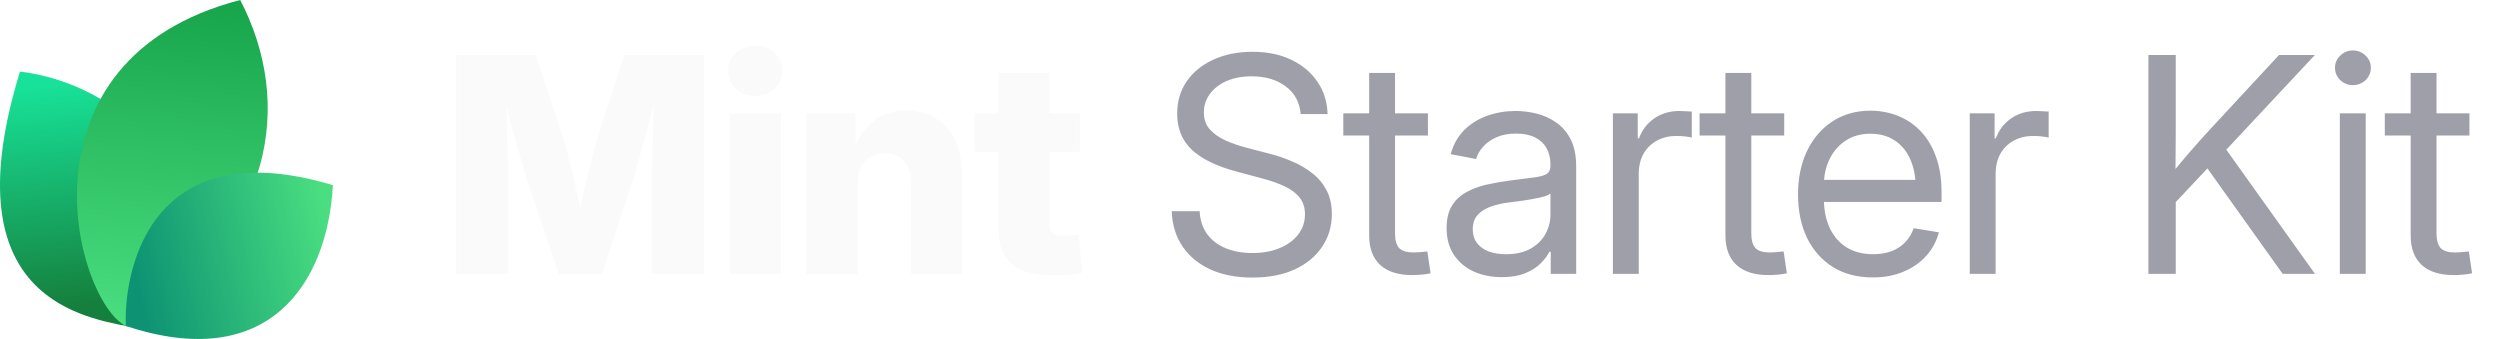
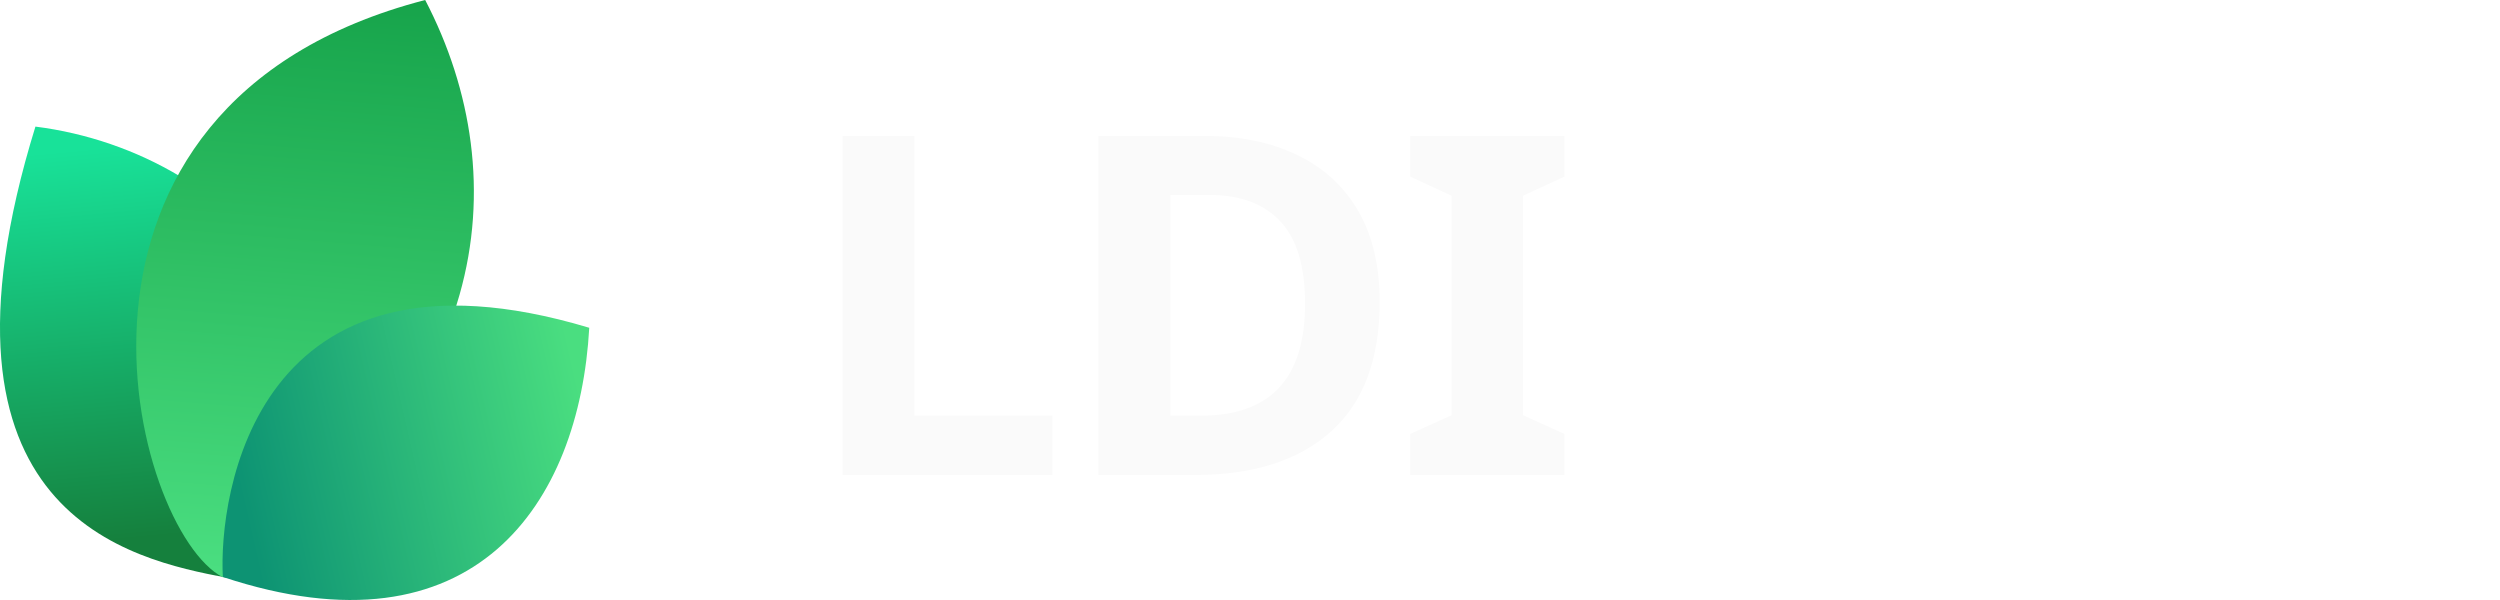
- <svg xmlns="http://www.w3.org/2000/svg" width="177" height="24" viewBox="0 0 177 24" fill="none">
-   <path d="M9.061 23.108C5.268 22.377 -3.391 20.627 1.417 5.064C9.634 6.099 16.973 14.064 9.061 23.108Z" fill="url(#paint0_linear_17557_2145)" />
-   <path d="M8.919 23.094C5.276 21.222 0.784 4.209 17.007 0C20.757 7.193 19.621 16.545 8.919 23.094Z" fill="url(#paint1_linear_17557_2145)" />
-   <path d="M8.914 23.079C8.735 19.882 10.159 9.085 23.57 13.111C23.181 20.123 18.984 26.418 8.914 23.079Z" fill="url(#paint2_linear_17557_2145)" />
-   <path d="M32.301 19.392V3.894H37.938L39.925 9.948C40.036 10.315 40.164 10.787 40.31 11.362C40.462 11.938 40.611 12.552 40.757 13.204C40.91 13.855 41.048 14.483 41.173 15.086C41.305 15.682 41.412 16.192 41.495 16.615H40.695C40.771 16.192 40.871 15.682 40.996 15.086C41.128 14.49 41.267 13.866 41.412 13.214C41.565 12.562 41.714 11.948 41.86 11.373C42.005 10.79 42.133 10.315 42.244 9.948L44.2 3.894H49.848V19.392H46.166V12.704C46.166 12.357 46.173 11.917 46.187 11.383C46.2 10.849 46.214 10.27 46.228 9.646C46.249 9.022 46.266 8.391 46.28 7.753C46.301 7.115 46.311 6.519 46.311 5.964H46.623C46.485 6.561 46.332 7.181 46.166 7.826C45.999 8.471 45.833 9.102 45.666 9.719C45.507 10.336 45.351 10.901 45.198 11.414C45.053 11.928 44.928 12.357 44.824 12.704L42.608 19.392H39.561L37.314 12.704C37.203 12.357 37.072 11.928 36.919 11.414C36.773 10.901 36.614 10.34 36.441 9.729C36.274 9.112 36.104 8.481 35.931 7.836C35.764 7.192 35.608 6.567 35.463 5.964H35.827C35.834 6.512 35.844 7.105 35.858 7.743C35.872 8.374 35.886 9.005 35.9 9.636C35.92 10.26 35.938 10.839 35.952 11.373C35.965 11.907 35.972 12.351 35.972 12.704V19.392H32.301ZM51.668 19.392V8.024H55.288V19.392H51.668ZM53.468 6.786C52.927 6.786 52.473 6.616 52.105 6.276C51.738 5.93 51.554 5.507 51.554 5.007C51.554 4.508 51.738 4.088 52.105 3.749C52.473 3.409 52.927 3.239 53.468 3.239C54.009 3.239 54.463 3.409 54.83 3.749C55.198 4.082 55.382 4.501 55.382 5.007C55.382 5.507 55.198 5.93 54.83 6.276C54.463 6.616 54.009 6.786 53.468 6.786ZM60.708 13.027V19.392H57.088V8.024H60.551L60.593 10.967H60.281C60.593 10.024 61.061 9.268 61.685 8.7C62.309 8.124 63.138 7.836 64.171 7.836C64.975 7.836 65.672 8.017 66.262 8.377C66.851 8.731 67.302 9.234 67.614 9.885C67.933 10.537 68.092 11.307 68.092 12.194V19.392H64.483V12.912C64.483 12.26 64.32 11.754 63.994 11.394C63.675 11.033 63.221 10.853 62.632 10.853C62.25 10.853 61.914 10.936 61.623 11.102C61.332 11.269 61.106 11.515 60.947 11.841C60.787 12.16 60.708 12.555 60.708 13.027ZM76.456 8.024V10.749H69.008V8.024H76.456ZM70.683 5.163H74.292V15.783C74.292 16.102 74.361 16.334 74.5 16.48C74.646 16.625 74.899 16.698 75.259 16.698C75.405 16.698 75.596 16.688 75.831 16.667C76.074 16.646 76.251 16.629 76.362 16.615L76.632 19.309C76.313 19.378 75.963 19.427 75.582 19.455C75.207 19.482 74.836 19.496 74.469 19.496C73.2 19.496 72.25 19.222 71.619 18.674C70.995 18.127 70.683 17.308 70.683 16.22V5.163Z" fill="#FAFAFA" />
-   <path d="M88.667 19.652C87.523 19.652 86.528 19.458 85.682 19.07C84.843 18.681 84.188 18.137 83.716 17.437C83.245 16.736 82.992 15.908 82.957 14.951H84.933C84.968 15.596 85.148 16.14 85.474 16.584C85.8 17.021 86.24 17.354 86.795 17.582C87.35 17.804 87.974 17.915 88.667 17.915C89.388 17.915 90.026 17.801 90.581 17.572C91.143 17.343 91.583 17.024 91.902 16.615C92.228 16.199 92.391 15.717 92.391 15.169C92.391 14.698 92.266 14.306 92.017 13.994C91.767 13.675 91.413 13.408 90.956 13.193C90.498 12.978 89.954 12.787 89.323 12.621L87.502 12.132C86.123 11.765 85.082 11.255 84.382 10.603C83.689 9.944 83.342 9.095 83.342 8.055C83.342 7.174 83.571 6.404 84.028 5.746C84.486 5.087 85.117 4.577 85.921 4.217C86.726 3.849 87.645 3.666 88.678 3.666C89.718 3.666 90.63 3.853 91.413 4.227C92.204 4.602 92.824 5.122 93.275 5.787C93.726 6.446 93.965 7.209 93.993 8.076H92.089C92.013 7.23 91.656 6.574 91.018 6.11C90.387 5.638 89.586 5.403 88.615 5.403C87.95 5.403 87.36 5.513 86.847 5.735C86.341 5.957 85.946 6.262 85.661 6.651C85.377 7.032 85.235 7.469 85.235 7.961C85.235 8.447 85.377 8.849 85.661 9.168C85.946 9.48 86.317 9.74 86.774 9.948C87.232 10.149 87.724 10.319 88.251 10.457L89.884 10.884C90.439 11.023 90.977 11.206 91.496 11.435C92.023 11.657 92.495 11.934 92.911 12.267C93.334 12.593 93.67 12.995 93.92 13.474C94.17 13.945 94.294 14.504 94.294 15.149C94.294 16.015 94.066 16.788 93.608 17.468C93.157 18.148 92.512 18.681 91.673 19.07C90.834 19.458 89.832 19.652 88.667 19.652ZM101.097 8.024V9.594H95.106V8.024H101.097ZM96.937 5.163H98.767V16.521C98.767 17 98.865 17.347 99.059 17.562C99.26 17.77 99.6 17.874 100.078 17.874C100.21 17.874 100.366 17.867 100.546 17.853C100.733 17.832 100.903 17.815 101.056 17.801L101.285 19.351C101.097 19.392 100.886 19.423 100.65 19.444C100.414 19.465 100.189 19.475 99.974 19.475C98.996 19.475 98.244 19.236 97.717 18.758C97.197 18.272 96.937 17.579 96.937 16.677V5.163ZM106.33 19.621C105.595 19.621 104.932 19.489 104.343 19.226C103.754 18.955 103.285 18.564 102.939 18.05C102.592 17.53 102.419 16.896 102.419 16.147C102.419 15.495 102.547 14.965 102.804 14.556C103.06 14.146 103.403 13.828 103.833 13.599C104.263 13.363 104.742 13.186 105.269 13.068C105.796 12.95 106.333 12.857 106.881 12.787C107.574 12.69 108.132 12.617 108.555 12.569C108.978 12.52 109.287 12.441 109.481 12.33C109.675 12.212 109.772 12.014 109.772 11.737V11.654C109.772 11.203 109.679 10.815 109.492 10.489C109.311 10.163 109.041 9.91 108.68 9.729C108.32 9.549 107.872 9.459 107.338 9.459C106.805 9.459 106.34 9.546 105.945 9.719C105.556 9.892 105.241 10.118 104.998 10.395C104.755 10.665 104.593 10.953 104.509 11.258L102.71 10.915C102.897 10.222 103.22 9.65 103.677 9.199C104.135 8.748 104.679 8.412 105.31 8.19C105.941 7.968 106.607 7.857 107.307 7.857C107.8 7.857 108.295 7.92 108.795 8.044C109.301 8.169 109.765 8.381 110.188 8.679C110.611 8.97 110.951 9.369 111.208 9.875C111.464 10.374 111.593 11.005 111.593 11.768V19.392H109.793V17.822H109.7C109.568 18.085 109.363 18.359 109.086 18.643C108.809 18.921 108.444 19.153 107.994 19.34C107.543 19.527 106.988 19.621 106.33 19.621ZM106.621 17.998C107.321 17.998 107.904 17.867 108.368 17.603C108.84 17.333 109.19 16.986 109.419 16.563C109.654 16.133 109.772 15.682 109.772 15.211V13.692C109.703 13.769 109.554 13.841 109.325 13.911C109.096 13.973 108.829 14.032 108.524 14.088C108.226 14.143 107.921 14.192 107.609 14.233C107.304 14.275 107.033 14.309 106.798 14.337C106.354 14.393 105.938 14.49 105.549 14.628C105.168 14.76 104.86 14.954 104.624 15.211C104.388 15.467 104.27 15.811 104.27 16.241C104.27 16.615 104.367 16.934 104.561 17.198C104.762 17.461 105.04 17.662 105.393 17.801C105.747 17.933 106.156 17.998 106.621 17.998ZM114.193 19.392V8.024H115.951V9.792H116.045C116.253 9.209 116.61 8.741 117.116 8.388C117.622 8.034 118.219 7.857 118.905 7.857C119.058 7.857 119.217 7.864 119.384 7.878C119.55 7.885 119.682 7.892 119.779 7.899V9.74C119.716 9.719 119.578 9.695 119.363 9.667C119.155 9.639 118.922 9.625 118.666 9.625C118.174 9.625 117.726 9.733 117.324 9.948C116.922 10.163 116.603 10.471 116.367 10.874C116.138 11.276 116.024 11.758 116.024 12.319V19.392H114.193ZM126.322 8.024V9.594H120.33V8.024H126.322ZM122.161 5.163H123.992V16.521C123.992 17 124.089 17.347 124.283 17.562C124.484 17.77 124.824 17.874 125.302 17.874C125.434 17.874 125.59 17.867 125.77 17.853C125.958 17.832 126.127 17.815 126.28 17.801L126.509 19.351C126.322 19.392 126.11 19.423 125.874 19.444C125.639 19.465 125.413 19.475 125.198 19.475C124.221 19.475 123.468 19.236 122.941 18.758C122.421 18.272 122.161 17.579 122.161 16.677V5.163ZM132.604 19.642C131.502 19.642 130.555 19.396 129.765 18.903C128.974 18.404 128.364 17.714 127.934 16.834C127.511 15.946 127.3 14.927 127.3 13.775C127.3 12.611 127.511 11.584 127.934 10.697C128.364 9.802 128.964 9.102 129.734 8.596C130.51 8.089 131.408 7.836 132.428 7.836C133.1 7.836 133.738 7.954 134.341 8.19C134.952 8.426 135.489 8.783 135.954 9.261C136.425 9.74 136.793 10.343 137.056 11.071C137.327 11.792 137.462 12.645 137.462 13.63V14.296H128.433V12.735H136.463L135.631 13.297C135.631 12.541 135.506 11.876 135.257 11.3C135.007 10.725 134.643 10.277 134.165 9.958C133.686 9.632 133.107 9.469 132.428 9.469C131.748 9.469 131.162 9.632 130.67 9.958C130.177 10.284 129.796 10.725 129.526 11.279C129.262 11.827 129.13 12.441 129.13 13.12V14.046C129.13 14.864 129.273 15.572 129.557 16.168C129.841 16.757 130.243 17.211 130.763 17.53C131.283 17.842 131.901 17.998 132.615 17.998C133.093 17.998 133.523 17.929 133.905 17.79C134.293 17.645 134.619 17.433 134.882 17.156C135.153 16.879 135.354 16.546 135.486 16.157L137.275 16.449C137.108 17.08 136.81 17.634 136.38 18.113C135.95 18.591 135.413 18.966 134.768 19.236C134.123 19.507 133.402 19.642 132.604 19.642ZM139.459 19.392V8.024H141.217V9.792H141.311C141.519 9.209 141.876 8.741 142.382 8.388C142.888 8.034 143.485 7.857 144.171 7.857C144.324 7.857 144.483 7.864 144.649 7.878C144.816 7.885 144.948 7.892 145.045 7.899V9.74C144.982 9.719 144.844 9.695 144.629 9.667C144.421 9.639 144.188 9.625 143.932 9.625C143.439 9.625 142.992 9.733 142.59 9.948C142.188 10.163 141.869 10.471 141.633 10.874C141.404 11.276 141.29 11.758 141.29 12.319V19.392H139.459ZM153.429 14.961V12.715C153.783 12.257 154.136 11.82 154.49 11.404C154.844 10.981 155.204 10.565 155.572 10.156C155.939 9.74 156.314 9.327 156.695 8.918L161.355 3.894H163.893L157.277 10.967H157.184L153.429 14.961ZM152.108 19.392V3.894H154.043V9.241L154.022 12.559L154.043 13.505V19.392H152.108ZM161.615 19.392L155.967 11.477L157.173 9.969L163.903 19.392H161.615ZM165.661 19.392V8.024H167.492V19.392H165.661ZM166.587 6.027C166.24 6.027 165.942 5.909 165.692 5.673C165.443 5.43 165.318 5.139 165.318 4.799C165.318 4.459 165.443 4.172 165.692 3.936C165.942 3.693 166.24 3.572 166.587 3.572C166.934 3.572 167.232 3.693 167.482 3.936C167.731 4.172 167.856 4.459 167.856 4.799C167.856 5.139 167.731 5.43 167.482 5.673C167.232 5.909 166.934 6.027 166.587 6.027ZM174.836 8.024V9.594H168.844V8.024H174.836ZM170.675 5.163H172.506V16.521C172.506 17 172.603 17.347 172.797 17.562C172.998 17.77 173.338 17.874 173.816 17.874C173.948 17.874 174.104 17.867 174.284 17.853C174.472 17.832 174.641 17.815 174.794 17.801L175.023 19.351C174.836 19.392 174.624 19.423 174.388 19.444C174.153 19.465 173.927 19.475 173.712 19.475C172.735 19.475 171.982 19.236 171.455 18.758C170.935 18.272 170.675 17.579 170.675 16.677V5.163Z" fill="#9F9FA9" />
+ <svg xmlns="http://www.w3.org/2000/svg" width="100" height="24" viewBox="0 0 100 24" fill="none">
+   <path d="M9.061 23.108C5.268 22.377 -3.391 20.627 1.417 5.064C9.634 6.099 16.973 14.064 9.061 23.108Z" fill="url(#paint0_dark)" />
+   <path d="M8.919 23.094C5.276 21.222 0.784 4.209 17.007 0C20.757 7.193 19.621 16.545 8.919 23.094Z" fill="url(#paint1_dark)" />
+   <path d="M8.914 23.079C8.735 19.882 10.159 9.085 23.57 13.111C23.181 20.123 18.984 26.418 8.914 23.079Z" fill="url(#paint2_dark)" />
+   <text x="32" y="19" style="font-family: sans-serif; font-weight: 900; font-size: 19px; letter-spacing: -0.5px;">
+     <tspan fill="#FAFAFA">LDI</tspan>
+   </text>
  <defs>
-     <linearGradient id="paint0_linear_17557_2145" x1="3.776" y1="5.916" x2="5.232" y2="21.559" gradientUnits="userSpaceOnUse">
+     <linearGradient id="paint0_dark" x1="3.776" y1="5.916" x2="5.232" y2="21.559" gradientUnits="userSpaceOnUse">
      <stop stop-color="#18E299" />
      <stop offset="1" stop-color="#15803D" />
    </linearGradient>
-     <linearGradient id="paint1_linear_17557_2145" x1="12.171" y1="-0.718" x2="10.19" y2="22.983" gradientUnits="userSpaceOnUse">
+     <linearGradient id="paint1_dark" x1="12.171" y1="-0.718" x2="10.19" y2="22.983" gradientUnits="userSpaceOnUse">
      <stop stop-color="#16A34A" />
      <stop offset="1" stop-color="#4ADE80" />
    </linearGradient>
-     <linearGradient id="paint2_linear_17557_2145" x1="23.133" y1="15.353" x2="9.338" y2="18.52" gradientUnits="userSpaceOnUse">
+     <linearGradient id="paint2_dark" x1="23.133" y1="15.353" x2="9.338" y2="18.52" gradientUnits="userSpaceOnUse">
      <stop stop-color="#4ADE80" />
      <stop offset="1" stop-color="#0D9373" />
    </linearGradient>
  </defs>
</svg>
